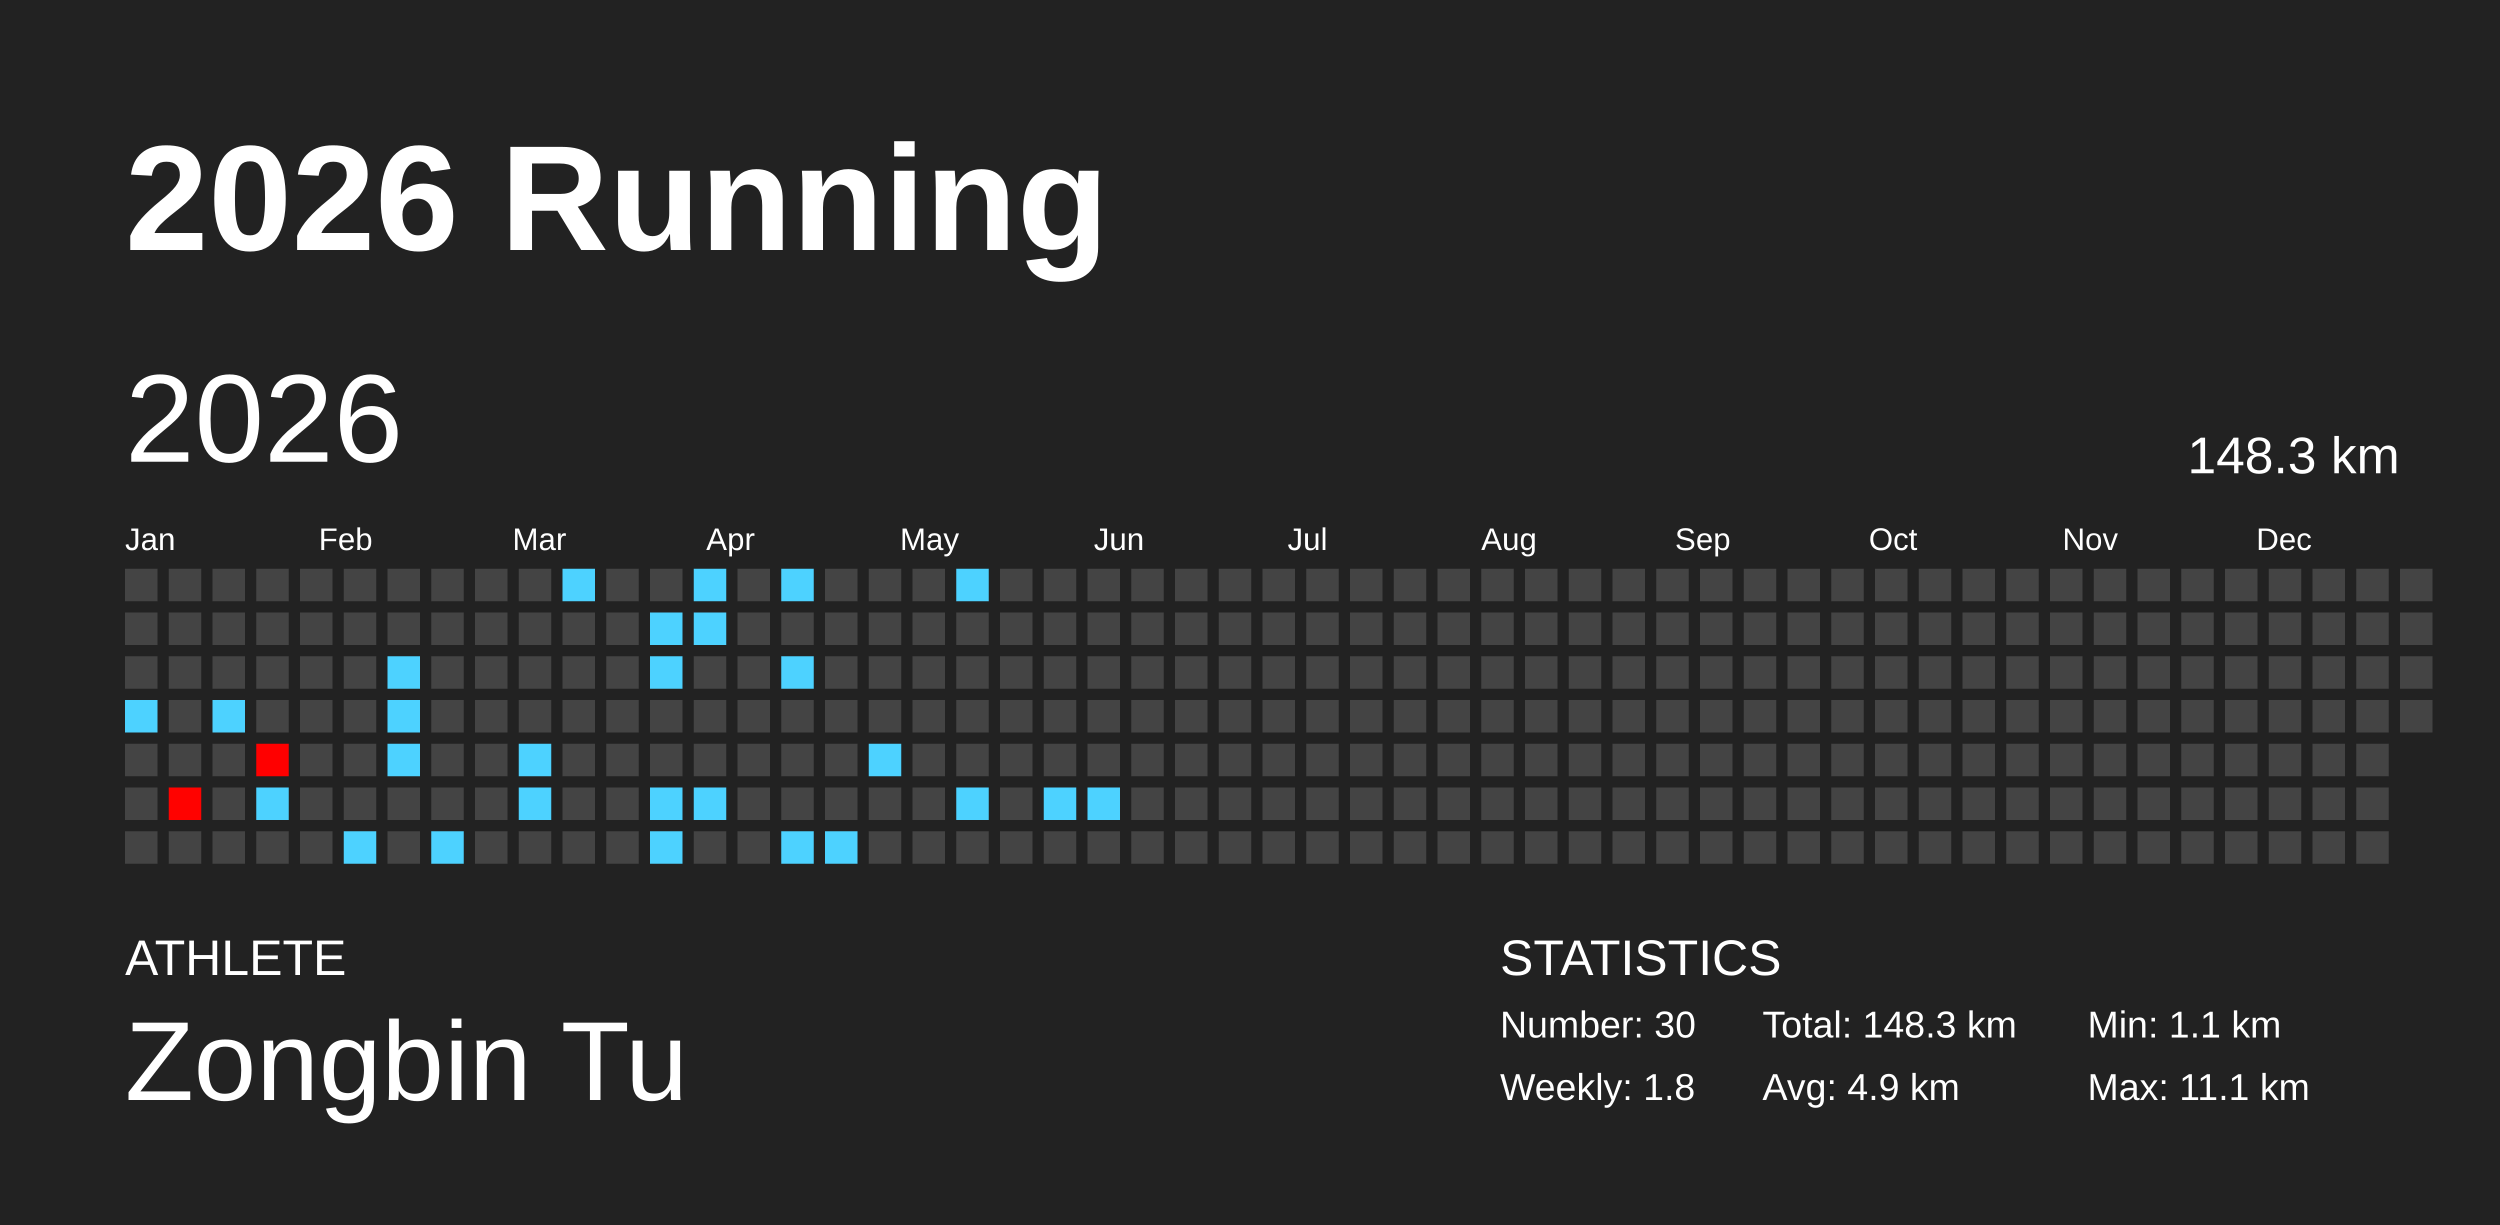
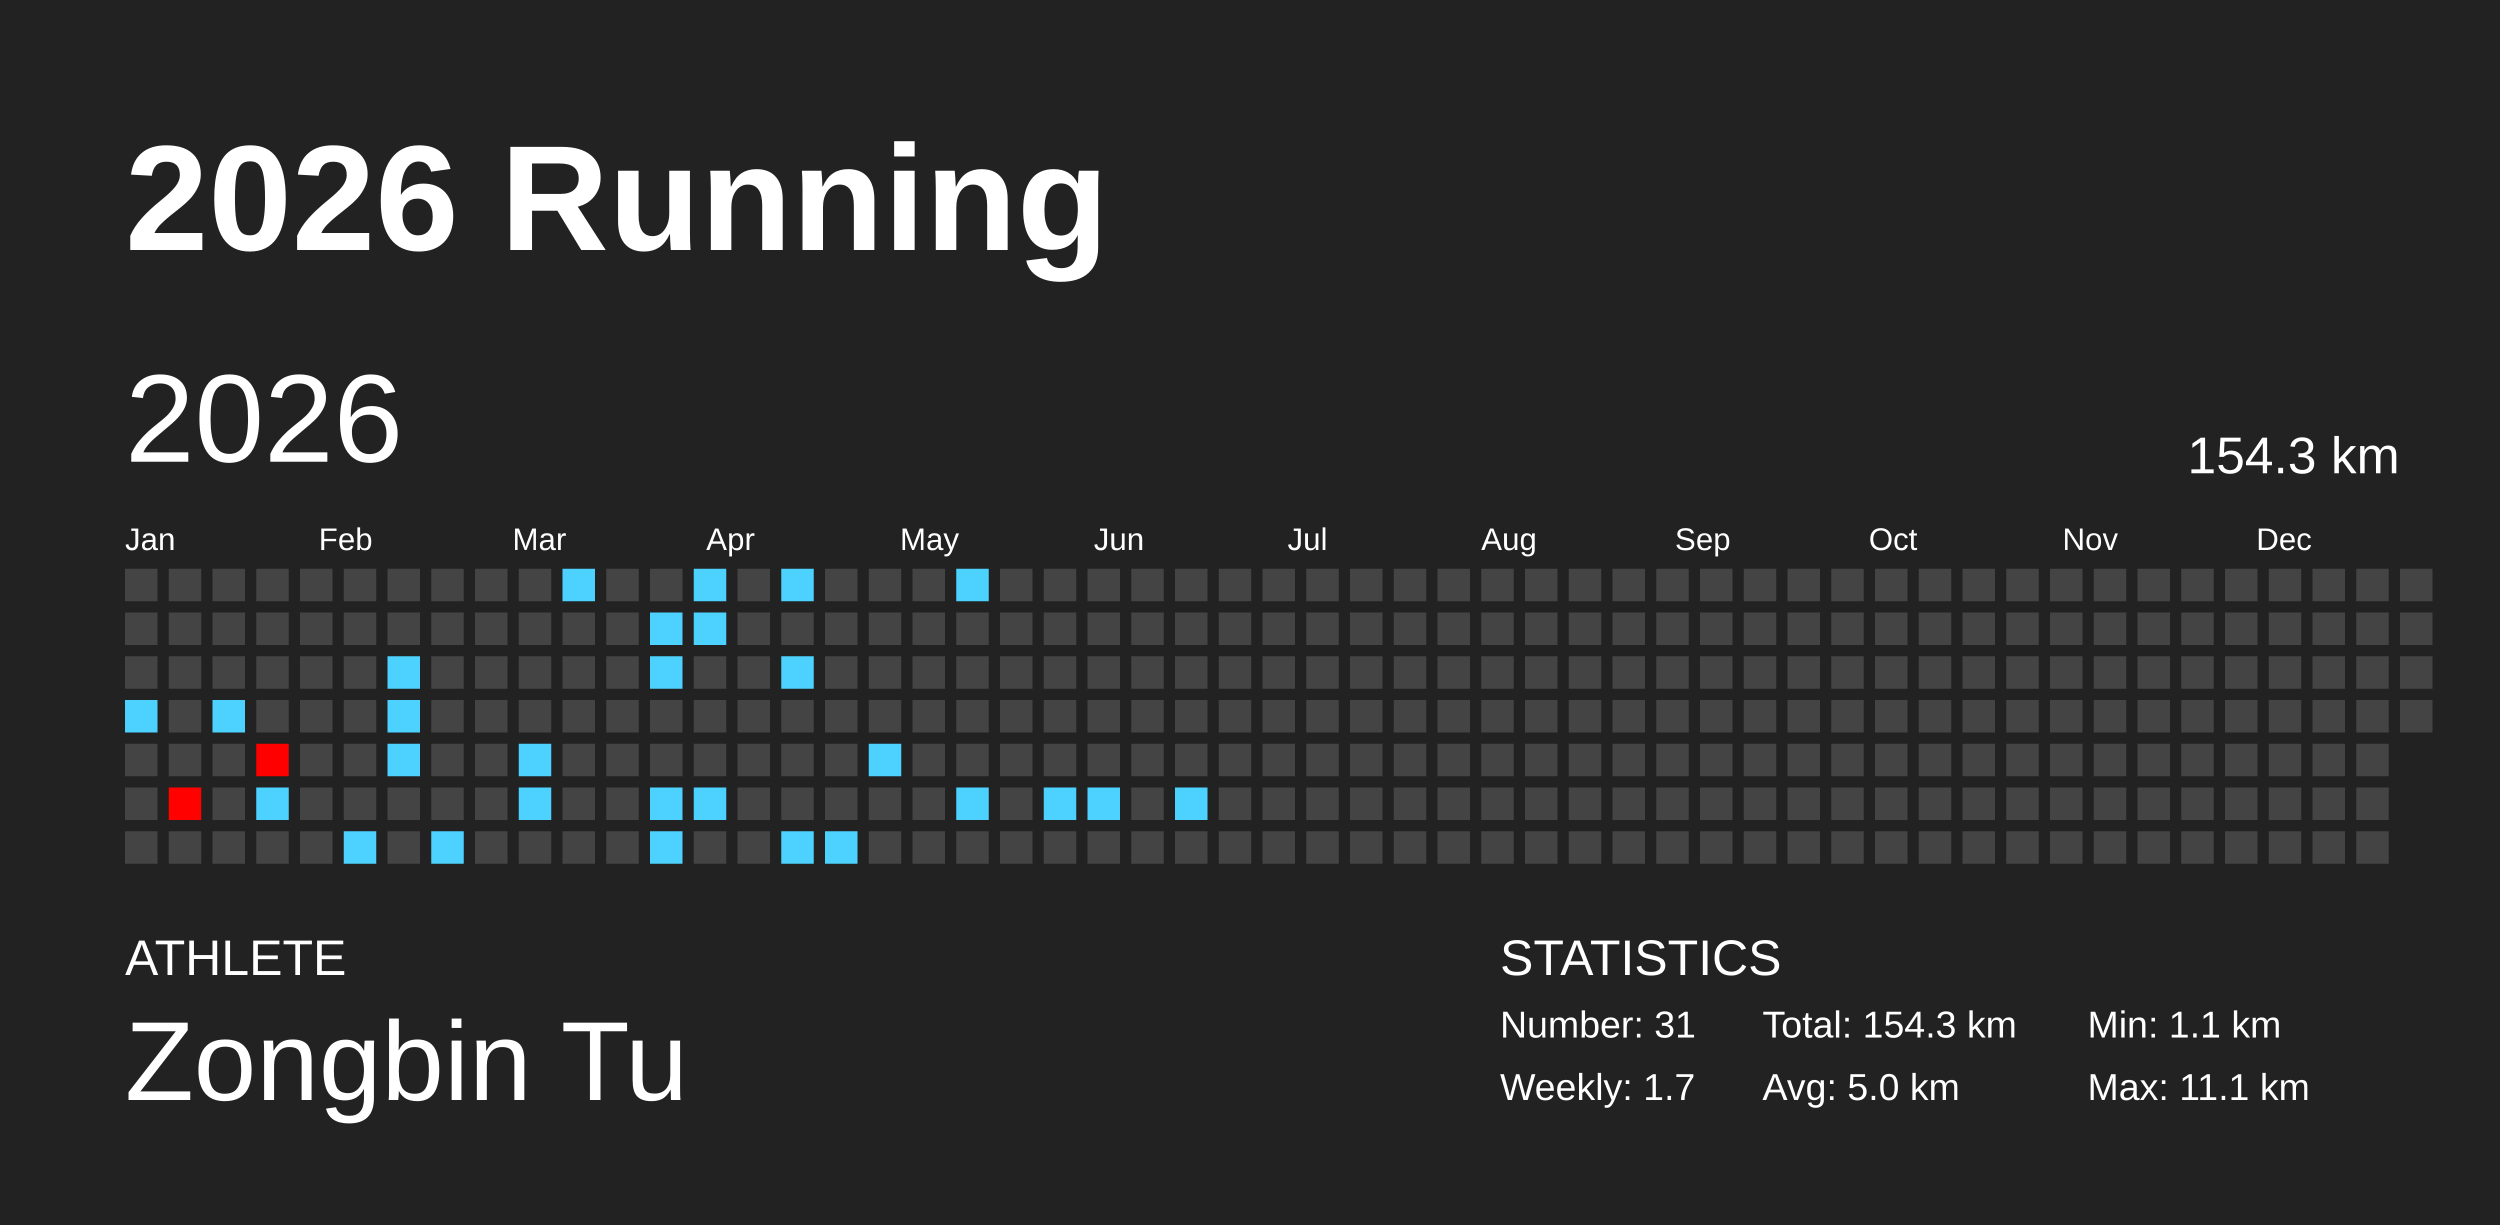
<svg xmlns="http://www.w3.org/2000/svg" baseProfile="full" height="98mm" version="1.1" viewBox="0,0,200,98" width="200mm">
  <defs />
  <rect fill="#222222" height="98" width="200" x="0" y="0" />
  <text fill="#FFFFFF" style="font-size:12px; font-family:Arial; font-weight:bold;" x="10" y="20">2026 Running</text>
  <text fill="#FFFFFF" style="font-size:4px; font-family:Arial" x="10" y="78">ATHLETE</text>
  <text fill="#FFFFFF" style="font-size:9px; font-family:Arial" x="10" y="88">Zongbin Tu</text>
  <text fill="#FFFFFF" style="font-size:4px; font-family:Arial" x="120" y="78">STATISTICS</text>
-   <text fill="#FFFFFF" style="font-size:3px; font-family:Arial" x="120" y="83">Number: 30</text>
-   <text fill="#FFFFFF" style="font-size:3px; font-family:Arial" x="120" y="88">Weekly: 1.8</text>
-   <text fill="#FFFFFF" style="font-size:3px; font-family:Arial" x="141" y="83">Total: 148.3 km</text>
-   <text fill="#FFFFFF" style="font-size:3px; font-family:Arial" x="141" y="88">Avg: 4.9 km</text>
+   <text fill="#FFFFFF" style="font-size:3px; font-family:Arial" x="120" y="83">Number: 31</text>
+   <text fill="#FFFFFF" style="font-size:3px; font-family:Arial" x="120" y="88">Weekly: 1.7</text>
+   <text fill="#FFFFFF" style="font-size:3px; font-family:Arial" x="141" y="83">Total: 154.3 km</text>
+   <text fill="#FFFFFF" style="font-size:3px; font-family:Arial" x="141" y="88">Avg: 5.0 km</text>
  <text fill="#FFFFFF" style="font-size:3px; font-family:Arial" x="167" y="83">Min: 1.1 km</text>
  <text fill="#FFFFFF" style="font-size:3px; font-family:Arial" x="167" y="88">Max: 11.1 km</text>
  <text dominant-baseline="hanging" fill="#FFFFFF" style="font-size:10.0px; font-family:Arial;" x="10" y="30">2026</text>
-   <text dominant-baseline="hanging" fill="#FFFFFF" style="font-size:4.125px; font-family:Arial;" x="175" y="35">148.3 km</text>
+   <text dominant-baseline="hanging" fill="#FFFFFF" style="font-size:4.125px; font-family:Arial;" x="175" y="35">154.3 km</text>
  <text fill="#FFFFFF" style="font-size:2.5px; font-family:Arial" x="10.0" y="44">Jan</text>
  <text fill="#FFFFFF" style="font-size:2.5px; font-family:Arial" x="25.5" y="44">Feb</text>
  <text fill="#FFFFFF" style="font-size:2.5px; font-family:Arial" x="41.0" y="44">Mar</text>
  <text fill="#FFFFFF" style="font-size:2.5px; font-family:Arial" x="56.5" y="44">Apr</text>
  <text fill="#FFFFFF" style="font-size:2.5px; font-family:Arial" x="72.0" y="44">May</text>
  <text fill="#FFFFFF" style="font-size:2.5px; font-family:Arial" x="87.5" y="44">Jun</text>
  <text fill="#FFFFFF" style="font-size:2.5px; font-family:Arial" x="103.0" y="44">Jul</text>
  <text fill="#FFFFFF" style="font-size:2.5px; font-family:Arial" x="118.5" y="44">Aug</text>
  <text fill="#FFFFFF" style="font-size:2.5px; font-family:Arial" x="134.0" y="44">Sep</text>
  <text fill="#FFFFFF" style="font-size:2.5px; font-family:Arial" x="149.5" y="44">Oct</text>
  <text fill="#FFFFFF" style="font-size:2.5px; font-family:Arial" x="165.0" y="44">Nov</text>
  <text fill="#FFFFFF" style="font-size:2.5px; font-family:Arial" x="180.5" y="44">Dec</text>
  <rect fill="#444444" height="2.6" width="2.6" x="10.0" y="45.5" />
  <rect fill="#444444" height="2.6" width="2.6" x="10.0" y="49.0" />
  <rect fill="#444444" height="2.6" width="2.6" x="10.0" y="52.5" />
  <rect fill="#4dd2ff" height="2.6" width="2.6" x="10.0" y="56.0" />
  <rect fill="#444444" height="2.6" width="2.6" x="10.0" y="59.5" />
  <rect fill="#444444" height="2.6" width="2.6" x="10.0" y="63.0" />
  <rect fill="#444444" height="2.6" width="2.6" x="10.0" y="66.5" />
  <rect fill="#444444" height="2.6" width="2.6" x="13.5" y="45.5" />
  <rect fill="#444444" height="2.6" width="2.6" x="13.5" y="49.0" />
  <rect fill="#444444" height="2.6" width="2.6" x="13.5" y="52.5" />
  <rect fill="#444444" height="2.6" width="2.6" x="13.5" y="56.0" />
  <rect fill="#444444" height="2.6" width="2.6" x="13.5" y="59.5" />
  <rect fill="#ff0200" height="2.6" width="2.6" x="13.5" y="63.0" />
  <rect fill="#444444" height="2.6" width="2.6" x="13.5" y="66.5" />
  <rect fill="#444444" height="2.6" width="2.6" x="17.0" y="45.5" />
  <rect fill="#444444" height="2.6" width="2.6" x="17.0" y="49.0" />
  <rect fill="#444444" height="2.6" width="2.6" x="17.0" y="52.5" />
  <rect fill="#4dd2ff" height="2.6" width="2.6" x="17.0" y="56.0" />
  <rect fill="#444444" height="2.6" width="2.6" x="17.0" y="59.5" />
  <rect fill="#444444" height="2.6" width="2.6" x="17.0" y="63.0" />
  <rect fill="#444444" height="2.6" width="2.6" x="17.0" y="66.5" />
  <rect fill="#444444" height="2.6" width="2.6" x="20.5" y="45.5" />
  <rect fill="#444444" height="2.6" width="2.6" x="20.5" y="49.0" />
  <rect fill="#444444" height="2.6" width="2.6" x="20.5" y="52.5" />
  <rect fill="#444444" height="2.6" width="2.6" x="20.5" y="56.0" />
  <rect fill="#ff0000" height="2.6" width="2.6" x="20.5" y="59.5" />
  <rect fill="#4dd2ff" height="2.6" width="2.6" x="20.5" y="63.0" />
  <rect fill="#444444" height="2.6" width="2.6" x="20.5" y="66.5" />
  <rect fill="#444444" height="2.6" width="2.6" x="24.0" y="45.5" />
  <rect fill="#444444" height="2.6" width="2.6" x="24.0" y="49.0" />
  <rect fill="#444444" height="2.6" width="2.6" x="24.0" y="52.5" />
  <rect fill="#444444" height="2.6" width="2.6" x="24.0" y="56.0" />
  <rect fill="#444444" height="2.6" width="2.6" x="24.0" y="59.5" />
  <rect fill="#444444" height="2.6" width="2.6" x="24.0" y="63.0" />
  <rect fill="#444444" height="2.6" width="2.6" x="24.0" y="66.5" />
  <rect fill="#444444" height="2.6" width="2.6" x="27.5" y="45.5" />
  <rect fill="#444444" height="2.6" width="2.6" x="27.5" y="49.0" />
  <rect fill="#444444" height="2.6" width="2.6" x="27.5" y="52.5" />
  <rect fill="#444444" height="2.6" width="2.6" x="27.5" y="56.0" />
  <rect fill="#444444" height="2.6" width="2.6" x="27.5" y="59.5" />
  <rect fill="#444444" height="2.6" width="2.6" x="27.5" y="63.0" />
  <rect fill="#4dd2ff" height="2.6" width="2.6" x="27.5" y="66.5" />
  <rect fill="#444444" height="2.6" width="2.6" x="31.0" y="45.5" />
  <rect fill="#444444" height="2.6" width="2.6" x="31.0" y="49.0" />
  <rect fill="#4dd2ff" height="2.6" width="2.6" x="31.0" y="52.5" />
  <rect fill="#4dd2ff" height="2.6" width="2.6" x="31.0" y="56.0" />
  <rect fill="#4dd2ff" height="2.6" width="2.6" x="31.0" y="59.5" />
  <rect fill="#444444" height="2.6" width="2.6" x="31.0" y="63.0" />
  <rect fill="#444444" height="2.6" width="2.6" x="31.0" y="66.5" />
  <rect fill="#444444" height="2.6" width="2.6" x="34.5" y="45.5" />
  <rect fill="#444444" height="2.6" width="2.6" x="34.5" y="49.0" />
  <rect fill="#444444" height="2.6" width="2.6" x="34.5" y="52.5" />
  <rect fill="#444444" height="2.6" width="2.6" x="34.5" y="56.0" />
  <rect fill="#444444" height="2.6" width="2.6" x="34.5" y="59.5" />
  <rect fill="#444444" height="2.6" width="2.6" x="34.5" y="63.0" />
  <rect fill="#4dd2ff" height="2.6" width="2.6" x="34.5" y="66.5" />
  <rect fill="#444444" height="2.6" width="2.6" x="38.0" y="45.5" />
  <rect fill="#444444" height="2.6" width="2.6" x="38.0" y="49.0" />
  <rect fill="#444444" height="2.6" width="2.6" x="38.0" y="52.5" />
  <rect fill="#444444" height="2.6" width="2.6" x="38.0" y="56.0" />
  <rect fill="#444444" height="2.6" width="2.6" x="38.0" y="59.5" />
  <rect fill="#444444" height="2.6" width="2.6" x="38.0" y="63.0" />
  <rect fill="#444444" height="2.6" width="2.6" x="38.0" y="66.5" />
  <rect fill="#444444" height="2.6" width="2.6" x="41.5" y="45.5" />
  <rect fill="#444444" height="2.6" width="2.6" x="41.5" y="49.0" />
  <rect fill="#444444" height="2.6" width="2.6" x="41.5" y="52.5" />
  <rect fill="#444444" height="2.6" width="2.6" x="41.5" y="56.0" />
  <rect fill="#4dd2ff" height="2.6" width="2.6" x="41.5" y="59.5" />
  <rect fill="#4dd2ff" height="2.6" width="2.6" x="41.5" y="63.0" />
  <rect fill="#444444" height="2.6" width="2.6" x="41.5" y="66.5" />
  <rect fill="#4dd2ff" height="2.6" width="2.6" x="45.0" y="45.5" />
  <rect fill="#444444" height="2.6" width="2.6" x="45.0" y="49.0" />
  <rect fill="#444444" height="2.6" width="2.6" x="45.0" y="52.5" />
  <rect fill="#444444" height="2.6" width="2.6" x="45.0" y="56.0" />
  <rect fill="#444444" height="2.6" width="2.6" x="45.0" y="59.5" />
  <rect fill="#444444" height="2.6" width="2.6" x="45.0" y="63.0" />
  <rect fill="#444444" height="2.6" width="2.6" x="45.0" y="66.5" />
  <rect fill="#444444" height="2.6" width="2.6" x="48.5" y="45.5" />
  <rect fill="#444444" height="2.6" width="2.6" x="48.5" y="49.0" />
  <rect fill="#444444" height="2.6" width="2.6" x="48.5" y="52.5" />
  <rect fill="#444444" height="2.6" width="2.6" x="48.5" y="56.0" />
  <rect fill="#444444" height="2.6" width="2.6" x="48.5" y="59.5" />
  <rect fill="#444444" height="2.6" width="2.6" x="48.5" y="63.0" />
  <rect fill="#444444" height="2.6" width="2.6" x="48.5" y="66.5" />
  <rect fill="#444444" height="2.6" width="2.6" x="52.0" y="45.5" />
  <rect fill="#4dd2ff" height="2.6" width="2.6" x="52.0" y="49.0" />
  <rect fill="#4dd2ff" height="2.6" width="2.6" x="52.0" y="52.5" />
  <rect fill="#444444" height="2.6" width="2.6" x="52.0" y="56.0" />
  <rect fill="#444444" height="2.6" width="2.6" x="52.0" y="59.5" />
  <rect fill="#4dd2ff" height="2.6" width="2.6" x="52.0" y="63.0" />
  <rect fill="#4dd2ff" height="2.6" width="2.6" x="52.0" y="66.5" />
  <rect fill="#4dd2ff" height="2.6" width="2.6" x="55.5" y="45.5" />
  <rect fill="#4dd2ff" height="2.6" width="2.6" x="55.5" y="49.0" />
  <rect fill="#444444" height="2.6" width="2.6" x="55.5" y="52.5" />
  <rect fill="#444444" height="2.6" width="2.6" x="55.5" y="56.0" />
  <rect fill="#444444" height="2.6" width="2.6" x="55.5" y="59.5" />
  <rect fill="#4dd2ff" height="2.6" width="2.6" x="55.5" y="63.0" />
  <rect fill="#444444" height="2.6" width="2.6" x="55.5" y="66.5" />
  <rect fill="#444444" height="2.6" width="2.6" x="59.0" y="45.5" />
  <rect fill="#444444" height="2.6" width="2.6" x="59.0" y="49.0" />
  <rect fill="#444444" height="2.6" width="2.6" x="59.0" y="52.5" />
  <rect fill="#444444" height="2.6" width="2.6" x="59.0" y="56.0" />
  <rect fill="#444444" height="2.6" width="2.6" x="59.0" y="59.5" />
  <rect fill="#444444" height="2.6" width="2.6" x="59.0" y="63.0" />
  <rect fill="#444444" height="2.6" width="2.6" x="59.0" y="66.5" />
  <rect fill="#4dd2ff" height="2.6" width="2.6" x="62.5" y="45.5" />
  <rect fill="#444444" height="2.6" width="2.6" x="62.5" y="49.0" />
  <rect fill="#4dd2ff" height="2.6" width="2.6" x="62.5" y="52.5" />
  <rect fill="#444444" height="2.6" width="2.6" x="62.5" y="56.0" />
  <rect fill="#444444" height="2.6" width="2.6" x="62.5" y="59.5" />
  <rect fill="#444444" height="2.6" width="2.6" x="62.5" y="63.0" />
  <rect fill="#4dd2ff" height="2.6" width="2.6" x="62.5" y="66.5" />
  <rect fill="#444444" height="2.6" width="2.6" x="66.0" y="45.5" />
  <rect fill="#444444" height="2.6" width="2.6" x="66.0" y="49.0" />
  <rect fill="#444444" height="2.6" width="2.6" x="66.0" y="52.5" />
  <rect fill="#444444" height="2.6" width="2.6" x="66.0" y="56.0" />
  <rect fill="#444444" height="2.6" width="2.6" x="66.0" y="59.5" />
  <rect fill="#444444" height="2.6" width="2.6" x="66.0" y="63.0" />
  <rect fill="#4dd2ff" height="2.6" width="2.6" x="66.0" y="66.5" />
  <rect fill="#444444" height="2.6" width="2.6" x="69.5" y="45.5" />
  <rect fill="#444444" height="2.6" width="2.6" x="69.5" y="49.0" />
  <rect fill="#444444" height="2.6" width="2.6" x="69.5" y="52.5" />
  <rect fill="#444444" height="2.6" width="2.6" x="69.5" y="56.0" />
  <rect fill="#4dd2ff" height="2.6" width="2.6" x="69.5" y="59.5" />
  <rect fill="#444444" height="2.6" width="2.6" x="69.5" y="63.0" />
  <rect fill="#444444" height="2.6" width="2.6" x="69.5" y="66.5" />
  <rect fill="#444444" height="2.6" width="2.6" x="73.0" y="45.5" />
  <rect fill="#444444" height="2.6" width="2.6" x="73.0" y="49.0" />
  <rect fill="#444444" height="2.6" width="2.6" x="73.0" y="52.5" />
  <rect fill="#444444" height="2.6" width="2.6" x="73.0" y="56.0" />
  <rect fill="#444444" height="2.6" width="2.6" x="73.0" y="59.5" />
  <rect fill="#444444" height="2.6" width="2.6" x="73.0" y="63.0" />
  <rect fill="#444444" height="2.6" width="2.6" x="73.0" y="66.5" />
  <rect fill="#4dd2ff" height="2.6" width="2.6" x="76.5" y="45.5" />
  <rect fill="#444444" height="2.6" width="2.6" x="76.5" y="49.0" />
  <rect fill="#444444" height="2.6" width="2.6" x="76.5" y="52.5" />
  <rect fill="#444444" height="2.6" width="2.6" x="76.5" y="56.0" />
  <rect fill="#444444" height="2.6" width="2.6" x="76.5" y="59.5" />
  <rect fill="#4dd2ff" height="2.6" width="2.6" x="76.5" y="63.0" />
  <rect fill="#444444" height="2.6" width="2.6" x="76.5" y="66.5" />
  <rect fill="#444444" height="2.6" width="2.6" x="80.0" y="45.5" />
  <rect fill="#444444" height="2.6" width="2.6" x="80.0" y="49.0" />
  <rect fill="#444444" height="2.6" width="2.6" x="80.0" y="52.5" />
  <rect fill="#444444" height="2.6" width="2.6" x="80.0" y="56.0" />
  <rect fill="#444444" height="2.6" width="2.6" x="80.0" y="59.5" />
  <rect fill="#444444" height="2.6" width="2.6" x="80.0" y="63.0" />
  <rect fill="#444444" height="2.6" width="2.6" x="80.0" y="66.5" />
  <rect fill="#444444" height="2.6" width="2.6" x="83.5" y="45.5" />
  <rect fill="#444444" height="2.6" width="2.6" x="83.5" y="49.0" />
  <rect fill="#444444" height="2.6" width="2.6" x="83.5" y="52.5" />
  <rect fill="#444444" height="2.6" width="2.6" x="83.5" y="56.0" />
  <rect fill="#444444" height="2.6" width="2.6" x="83.5" y="59.5" />
  <rect fill="#4dd2ff" height="2.6" width="2.6" x="83.5" y="63.0" />
  <rect fill="#444444" height="2.6" width="2.6" x="83.5" y="66.5" />
  <rect fill="#444444" height="2.6" width="2.6" x="87.0" y="45.5" />
  <rect fill="#444444" height="2.6" width="2.6" x="87.0" y="49.0" />
  <rect fill="#444444" height="2.6" width="2.6" x="87.0" y="52.5" />
  <rect fill="#444444" height="2.6" width="2.6" x="87.0" y="56.0" />
  <rect fill="#444444" height="2.6" width="2.6" x="87.0" y="59.5" />
  <rect fill="#4dd2ff" height="2.6" width="2.6" x="87.0" y="63.0" />
  <rect fill="#444444" height="2.6" width="2.6" x="87.0" y="66.5" />
  <rect fill="#444444" height="2.6" width="2.6" x="90.5" y="45.5" />
  <rect fill="#444444" height="2.6" width="2.6" x="90.5" y="49.0" />
  <rect fill="#444444" height="2.6" width="2.6" x="90.5" y="52.5" />
  <rect fill="#444444" height="2.6" width="2.6" x="90.5" y="56.0" />
  <rect fill="#444444" height="2.6" width="2.6" x="90.5" y="59.5" />
  <rect fill="#444444" height="2.6" width="2.6" x="90.5" y="63.0" />
  <rect fill="#444444" height="2.6" width="2.6" x="90.5" y="66.5" />
  <rect fill="#444444" height="2.6" width="2.6" x="94.0" y="45.5" />
  <rect fill="#444444" height="2.6" width="2.6" x="94.0" y="49.0" />
  <rect fill="#444444" height="2.6" width="2.6" x="94.0" y="52.5" />
  <rect fill="#444444" height="2.6" width="2.6" x="94.0" y="56.0" />
  <rect fill="#444444" height="2.6" width="2.6" x="94.0" y="59.5" />
-   <rect fill="#444444" height="2.6" width="2.6" x="94.0" y="63.0" />
+   <rect fill="#4dd2ff" height="2.6" width="2.6" x="94.0" y="63.0" />
  <rect fill="#444444" height="2.6" width="2.6" x="94.0" y="66.5" />
  <rect fill="#444444" height="2.6" width="2.6" x="97.5" y="45.5" />
  <rect fill="#444444" height="2.6" width="2.6" x="97.5" y="49.0" />
  <rect fill="#444444" height="2.6" width="2.6" x="97.5" y="52.5" />
  <rect fill="#444444" height="2.6" width="2.6" x="97.5" y="56.0" />
  <rect fill="#444444" height="2.6" width="2.6" x="97.5" y="59.5" />
  <rect fill="#444444" height="2.6" width="2.6" x="97.5" y="63.0" />
  <rect fill="#444444" height="2.6" width="2.6" x="97.5" y="66.5" />
  <rect fill="#444444" height="2.6" width="2.6" x="101.0" y="45.5" />
  <rect fill="#444444" height="2.6" width="2.6" x="101.0" y="49.0" />
  <rect fill="#444444" height="2.6" width="2.6" x="101.0" y="52.5" />
  <rect fill="#444444" height="2.6" width="2.6" x="101.0" y="56.0" />
  <rect fill="#444444" height="2.6" width="2.6" x="101.0" y="59.5" />
  <rect fill="#444444" height="2.6" width="2.6" x="101.0" y="63.0" />
  <rect fill="#444444" height="2.6" width="2.6" x="101.0" y="66.5" />
  <rect fill="#444444" height="2.6" width="2.6" x="104.5" y="45.5" />
  <rect fill="#444444" height="2.6" width="2.6" x="104.5" y="49.0" />
  <rect fill="#444444" height="2.6" width="2.6" x="104.5" y="52.5" />
  <rect fill="#444444" height="2.6" width="2.6" x="104.5" y="56.0" />
  <rect fill="#444444" height="2.6" width="2.6" x="104.5" y="59.5" />
  <rect fill="#444444" height="2.6" width="2.6" x="104.5" y="63.0" />
  <rect fill="#444444" height="2.6" width="2.6" x="104.5" y="66.5" />
  <rect fill="#444444" height="2.6" width="2.6" x="108.0" y="45.5" />
  <rect fill="#444444" height="2.6" width="2.6" x="108.0" y="49.0" />
  <rect fill="#444444" height="2.6" width="2.6" x="108.0" y="52.5" />
  <rect fill="#444444" height="2.6" width="2.6" x="108.0" y="56.0" />
  <rect fill="#444444" height="2.6" width="2.6" x="108.0" y="59.5" />
  <rect fill="#444444" height="2.6" width="2.6" x="108.0" y="63.0" />
  <rect fill="#444444" height="2.6" width="2.6" x="108.0" y="66.5" />
  <rect fill="#444444" height="2.6" width="2.6" x="111.5" y="45.5" />
  <rect fill="#444444" height="2.6" width="2.6" x="111.5" y="49.0" />
  <rect fill="#444444" height="2.6" width="2.6" x="111.5" y="52.5" />
  <rect fill="#444444" height="2.6" width="2.6" x="111.5" y="56.0" />
  <rect fill="#444444" height="2.6" width="2.6" x="111.5" y="59.5" />
  <rect fill="#444444" height="2.6" width="2.6" x="111.5" y="63.0" />
  <rect fill="#444444" height="2.6" width="2.6" x="111.5" y="66.5" />
  <rect fill="#444444" height="2.6" width="2.6" x="115.0" y="45.5" />
  <rect fill="#444444" height="2.6" width="2.6" x="115.0" y="49.0" />
  <rect fill="#444444" height="2.6" width="2.6" x="115.0" y="52.5" />
  <rect fill="#444444" height="2.6" width="2.6" x="115.0" y="56.0" />
  <rect fill="#444444" height="2.6" width="2.6" x="115.0" y="59.5" />
  <rect fill="#444444" height="2.6" width="2.6" x="115.0" y="63.0" />
  <rect fill="#444444" height="2.6" width="2.6" x="115.0" y="66.5" />
  <rect fill="#444444" height="2.6" width="2.6" x="118.5" y="45.5" />
  <rect fill="#444444" height="2.6" width="2.6" x="118.5" y="49.0" />
  <rect fill="#444444" height="2.6" width="2.6" x="118.5" y="52.5" />
  <rect fill="#444444" height="2.6" width="2.6" x="118.5" y="56.0" />
  <rect fill="#444444" height="2.6" width="2.6" x="118.5" y="59.5" />
  <rect fill="#444444" height="2.6" width="2.6" x="118.5" y="63.0" />
  <rect fill="#444444" height="2.6" width="2.6" x="118.5" y="66.5" />
  <rect fill="#444444" height="2.6" width="2.6" x="122.0" y="45.5" />
  <rect fill="#444444" height="2.6" width="2.6" x="122.0" y="49.0" />
  <rect fill="#444444" height="2.6" width="2.6" x="122.0" y="52.5" />
  <rect fill="#444444" height="2.6" width="2.6" x="122.0" y="56.0" />
  <rect fill="#444444" height="2.6" width="2.6" x="122.0" y="59.5" />
  <rect fill="#444444" height="2.6" width="2.6" x="122.0" y="63.0" />
  <rect fill="#444444" height="2.6" width="2.6" x="122.0" y="66.5" />
  <rect fill="#444444" height="2.6" width="2.6" x="125.5" y="45.5" />
  <rect fill="#444444" height="2.6" width="2.6" x="125.5" y="49.0" />
  <rect fill="#444444" height="2.6" width="2.6" x="125.5" y="52.5" />
  <rect fill="#444444" height="2.6" width="2.6" x="125.5" y="56.0" />
  <rect fill="#444444" height="2.6" width="2.6" x="125.5" y="59.5" />
  <rect fill="#444444" height="2.6" width="2.6" x="125.5" y="63.0" />
  <rect fill="#444444" height="2.6" width="2.6" x="125.5" y="66.5" />
  <rect fill="#444444" height="2.6" width="2.6" x="129.0" y="45.5" />
  <rect fill="#444444" height="2.6" width="2.6" x="129.0" y="49.0" />
  <rect fill="#444444" height="2.6" width="2.6" x="129.0" y="52.5" />
  <rect fill="#444444" height="2.6" width="2.6" x="129.0" y="56.0" />
  <rect fill="#444444" height="2.6" width="2.6" x="129.0" y="59.5" />
  <rect fill="#444444" height="2.6" width="2.6" x="129.0" y="63.0" />
  <rect fill="#444444" height="2.6" width="2.6" x="129.0" y="66.5" />
  <rect fill="#444444" height="2.6" width="2.6" x="132.5" y="45.5" />
  <rect fill="#444444" height="2.6" width="2.6" x="132.5" y="49.0" />
  <rect fill="#444444" height="2.6" width="2.6" x="132.5" y="52.5" />
  <rect fill="#444444" height="2.6" width="2.6" x="132.5" y="56.0" />
  <rect fill="#444444" height="2.6" width="2.6" x="132.5" y="59.5" />
  <rect fill="#444444" height="2.6" width="2.6" x="132.5" y="63.0" />
  <rect fill="#444444" height="2.6" width="2.6" x="132.5" y="66.5" />
  <rect fill="#444444" height="2.6" width="2.6" x="136.0" y="45.5" />
  <rect fill="#444444" height="2.6" width="2.6" x="136.0" y="49.0" />
  <rect fill="#444444" height="2.6" width="2.6" x="136.0" y="52.5" />
  <rect fill="#444444" height="2.6" width="2.6" x="136.0" y="56.0" />
  <rect fill="#444444" height="2.6" width="2.6" x="136.0" y="59.5" />
  <rect fill="#444444" height="2.6" width="2.6" x="136.0" y="63.0" />
  <rect fill="#444444" height="2.6" width="2.6" x="136.0" y="66.5" />
  <rect fill="#444444" height="2.6" width="2.6" x="139.5" y="45.5" />
  <rect fill="#444444" height="2.6" width="2.6" x="139.5" y="49.0" />
  <rect fill="#444444" height="2.6" width="2.6" x="139.5" y="52.5" />
  <rect fill="#444444" height="2.6" width="2.6" x="139.5" y="56.0" />
  <rect fill="#444444" height="2.6" width="2.6" x="139.5" y="59.5" />
  <rect fill="#444444" height="2.6" width="2.6" x="139.5" y="63.0" />
  <rect fill="#444444" height="2.6" width="2.6" x="139.5" y="66.5" />
  <rect fill="#444444" height="2.6" width="2.6" x="143.0" y="45.5" />
  <rect fill="#444444" height="2.6" width="2.6" x="143.0" y="49.0" />
  <rect fill="#444444" height="2.6" width="2.6" x="143.0" y="52.5" />
  <rect fill="#444444" height="2.6" width="2.6" x="143.0" y="56.0" />
  <rect fill="#444444" height="2.6" width="2.6" x="143.0" y="59.5" />
  <rect fill="#444444" height="2.6" width="2.6" x="143.0" y="63.0" />
  <rect fill="#444444" height="2.6" width="2.6" x="143.0" y="66.5" />
  <rect fill="#444444" height="2.6" width="2.6" x="146.5" y="45.5" />
  <rect fill="#444444" height="2.6" width="2.6" x="146.5" y="49.0" />
  <rect fill="#444444" height="2.6" width="2.6" x="146.5" y="52.5" />
  <rect fill="#444444" height="2.6" width="2.6" x="146.5" y="56.0" />
  <rect fill="#444444" height="2.6" width="2.6" x="146.5" y="59.5" />
  <rect fill="#444444" height="2.6" width="2.6" x="146.5" y="63.0" />
  <rect fill="#444444" height="2.6" width="2.6" x="146.5" y="66.5" />
  <rect fill="#444444" height="2.6" width="2.6" x="150.0" y="45.5" />
  <rect fill="#444444" height="2.6" width="2.6" x="150.0" y="49.0" />
  <rect fill="#444444" height="2.6" width="2.6" x="150.0" y="52.5" />
  <rect fill="#444444" height="2.6" width="2.6" x="150.0" y="56.0" />
  <rect fill="#444444" height="2.6" width="2.6" x="150.0" y="59.5" />
  <rect fill="#444444" height="2.6" width="2.6" x="150.0" y="63.0" />
  <rect fill="#444444" height="2.6" width="2.6" x="150.0" y="66.5" />
  <rect fill="#444444" height="2.6" width="2.6" x="153.5" y="45.5" />
  <rect fill="#444444" height="2.6" width="2.6" x="153.5" y="49.0" />
  <rect fill="#444444" height="2.6" width="2.6" x="153.5" y="52.5" />
  <rect fill="#444444" height="2.6" width="2.6" x="153.5" y="56.0" />
  <rect fill="#444444" height="2.6" width="2.6" x="153.5" y="59.5" />
  <rect fill="#444444" height="2.6" width="2.6" x="153.5" y="63.0" />
  <rect fill="#444444" height="2.6" width="2.6" x="153.5" y="66.5" />
  <rect fill="#444444" height="2.6" width="2.6" x="157.0" y="45.5" />
  <rect fill="#444444" height="2.6" width="2.6" x="157.0" y="49.0" />
  <rect fill="#444444" height="2.6" width="2.6" x="157.0" y="52.5" />
  <rect fill="#444444" height="2.6" width="2.6" x="157.0" y="56.0" />
  <rect fill="#444444" height="2.6" width="2.6" x="157.0" y="59.5" />
  <rect fill="#444444" height="2.6" width="2.6" x="157.0" y="63.0" />
  <rect fill="#444444" height="2.6" width="2.6" x="157.0" y="66.5" />
  <rect fill="#444444" height="2.6" width="2.6" x="160.5" y="45.5" />
  <rect fill="#444444" height="2.6" width="2.6" x="160.5" y="49.0" />
  <rect fill="#444444" height="2.6" width="2.6" x="160.5" y="52.5" />
  <rect fill="#444444" height="2.6" width="2.6" x="160.5" y="56.0" />
  <rect fill="#444444" height="2.6" width="2.6" x="160.5" y="59.5" />
  <rect fill="#444444" height="2.6" width="2.6" x="160.5" y="63.0" />
  <rect fill="#444444" height="2.6" width="2.6" x="160.5" y="66.5" />
  <rect fill="#444444" height="2.6" width="2.6" x="164.0" y="45.5" />
  <rect fill="#444444" height="2.6" width="2.6" x="164.0" y="49.0" />
  <rect fill="#444444" height="2.6" width="2.6" x="164.0" y="52.5" />
  <rect fill="#444444" height="2.6" width="2.6" x="164.0" y="56.0" />
  <rect fill="#444444" height="2.6" width="2.6" x="164.0" y="59.5" />
  <rect fill="#444444" height="2.6" width="2.6" x="164.0" y="63.0" />
  <rect fill="#444444" height="2.6" width="2.6" x="164.0" y="66.5" />
  <rect fill="#444444" height="2.6" width="2.6" x="167.5" y="45.5" />
  <rect fill="#444444" height="2.6" width="2.6" x="167.5" y="49.0" />
  <rect fill="#444444" height="2.6" width="2.6" x="167.5" y="52.5" />
  <rect fill="#444444" height="2.6" width="2.6" x="167.5" y="56.0" />
  <rect fill="#444444" height="2.6" width="2.6" x="167.5" y="59.5" />
  <rect fill="#444444" height="2.6" width="2.6" x="167.5" y="63.0" />
  <rect fill="#444444" height="2.6" width="2.6" x="167.5" y="66.5" />
  <rect fill="#444444" height="2.6" width="2.6" x="171.0" y="45.5" />
  <rect fill="#444444" height="2.6" width="2.6" x="171.0" y="49.0" />
  <rect fill="#444444" height="2.6" width="2.6" x="171.0" y="52.5" />
  <rect fill="#444444" height="2.6" width="2.6" x="171.0" y="56.0" />
  <rect fill="#444444" height="2.6" width="2.6" x="171.0" y="59.5" />
  <rect fill="#444444" height="2.6" width="2.6" x="171.0" y="63.0" />
  <rect fill="#444444" height="2.6" width="2.6" x="171.0" y="66.5" />
  <rect fill="#444444" height="2.6" width="2.6" x="174.5" y="45.5" />
  <rect fill="#444444" height="2.6" width="2.6" x="174.5" y="49.0" />
  <rect fill="#444444" height="2.6" width="2.6" x="174.5" y="52.5" />
  <rect fill="#444444" height="2.6" width="2.6" x="174.5" y="56.0" />
  <rect fill="#444444" height="2.6" width="2.6" x="174.5" y="59.5" />
  <rect fill="#444444" height="2.6" width="2.6" x="174.5" y="63.0" />
  <rect fill="#444444" height="2.6" width="2.6" x="174.5" y="66.5" />
  <rect fill="#444444" height="2.6" width="2.6" x="178.0" y="45.5" />
  <rect fill="#444444" height="2.6" width="2.6" x="178.0" y="49.0" />
  <rect fill="#444444" height="2.6" width="2.6" x="178.0" y="52.5" />
  <rect fill="#444444" height="2.6" width="2.6" x="178.0" y="56.0" />
  <rect fill="#444444" height="2.6" width="2.6" x="178.0" y="59.5" />
  <rect fill="#444444" height="2.6" width="2.6" x="178.0" y="63.0" />
  <rect fill="#444444" height="2.6" width="2.6" x="178.0" y="66.5" />
  <rect fill="#444444" height="2.6" width="2.6" x="181.5" y="45.5" />
  <rect fill="#444444" height="2.6" width="2.6" x="181.5" y="49.0" />
  <rect fill="#444444" height="2.6" width="2.6" x="181.5" y="52.5" />
  <rect fill="#444444" height="2.6" width="2.6" x="181.5" y="56.0" />
  <rect fill="#444444" height="2.6" width="2.6" x="181.5" y="59.5" />
  <rect fill="#444444" height="2.6" width="2.6" x="181.5" y="63.0" />
  <rect fill="#444444" height="2.6" width="2.6" x="181.5" y="66.5" />
  <rect fill="#444444" height="2.6" width="2.6" x="185.0" y="45.5" />
  <rect fill="#444444" height="2.6" width="2.6" x="185.0" y="49.0" />
  <rect fill="#444444" height="2.6" width="2.6" x="185.0" y="52.5" />
  <rect fill="#444444" height="2.6" width="2.6" x="185.0" y="56.0" />
  <rect fill="#444444" height="2.6" width="2.6" x="185.0" y="59.5" />
  <rect fill="#444444" height="2.6" width="2.6" x="185.0" y="63.0" />
  <rect fill="#444444" height="2.6" width="2.6" x="185.0" y="66.5" />
  <rect fill="#444444" height="2.6" width="2.6" x="188.5" y="45.5" />
  <rect fill="#444444" height="2.6" width="2.6" x="188.5" y="49.0" />
  <rect fill="#444444" height="2.6" width="2.6" x="188.5" y="52.5" />
  <rect fill="#444444" height="2.6" width="2.6" x="188.5" y="56.0" />
  <rect fill="#444444" height="2.6" width="2.6" x="188.5" y="59.5" />
  <rect fill="#444444" height="2.6" width="2.6" x="188.5" y="63.0" />
  <rect fill="#444444" height="2.6" width="2.6" x="188.5" y="66.5" />
  <rect fill="#444444" height="2.6" width="2.6" x="192.0" y="45.5" />
  <rect fill="#444444" height="2.6" width="2.6" x="192.0" y="49.0" />
  <rect fill="#444444" height="2.6" width="2.6" x="192.0" y="52.5" />
  <rect fill="#444444" height="2.6" width="2.6" x="192.0" y="56.0" />
</svg>
